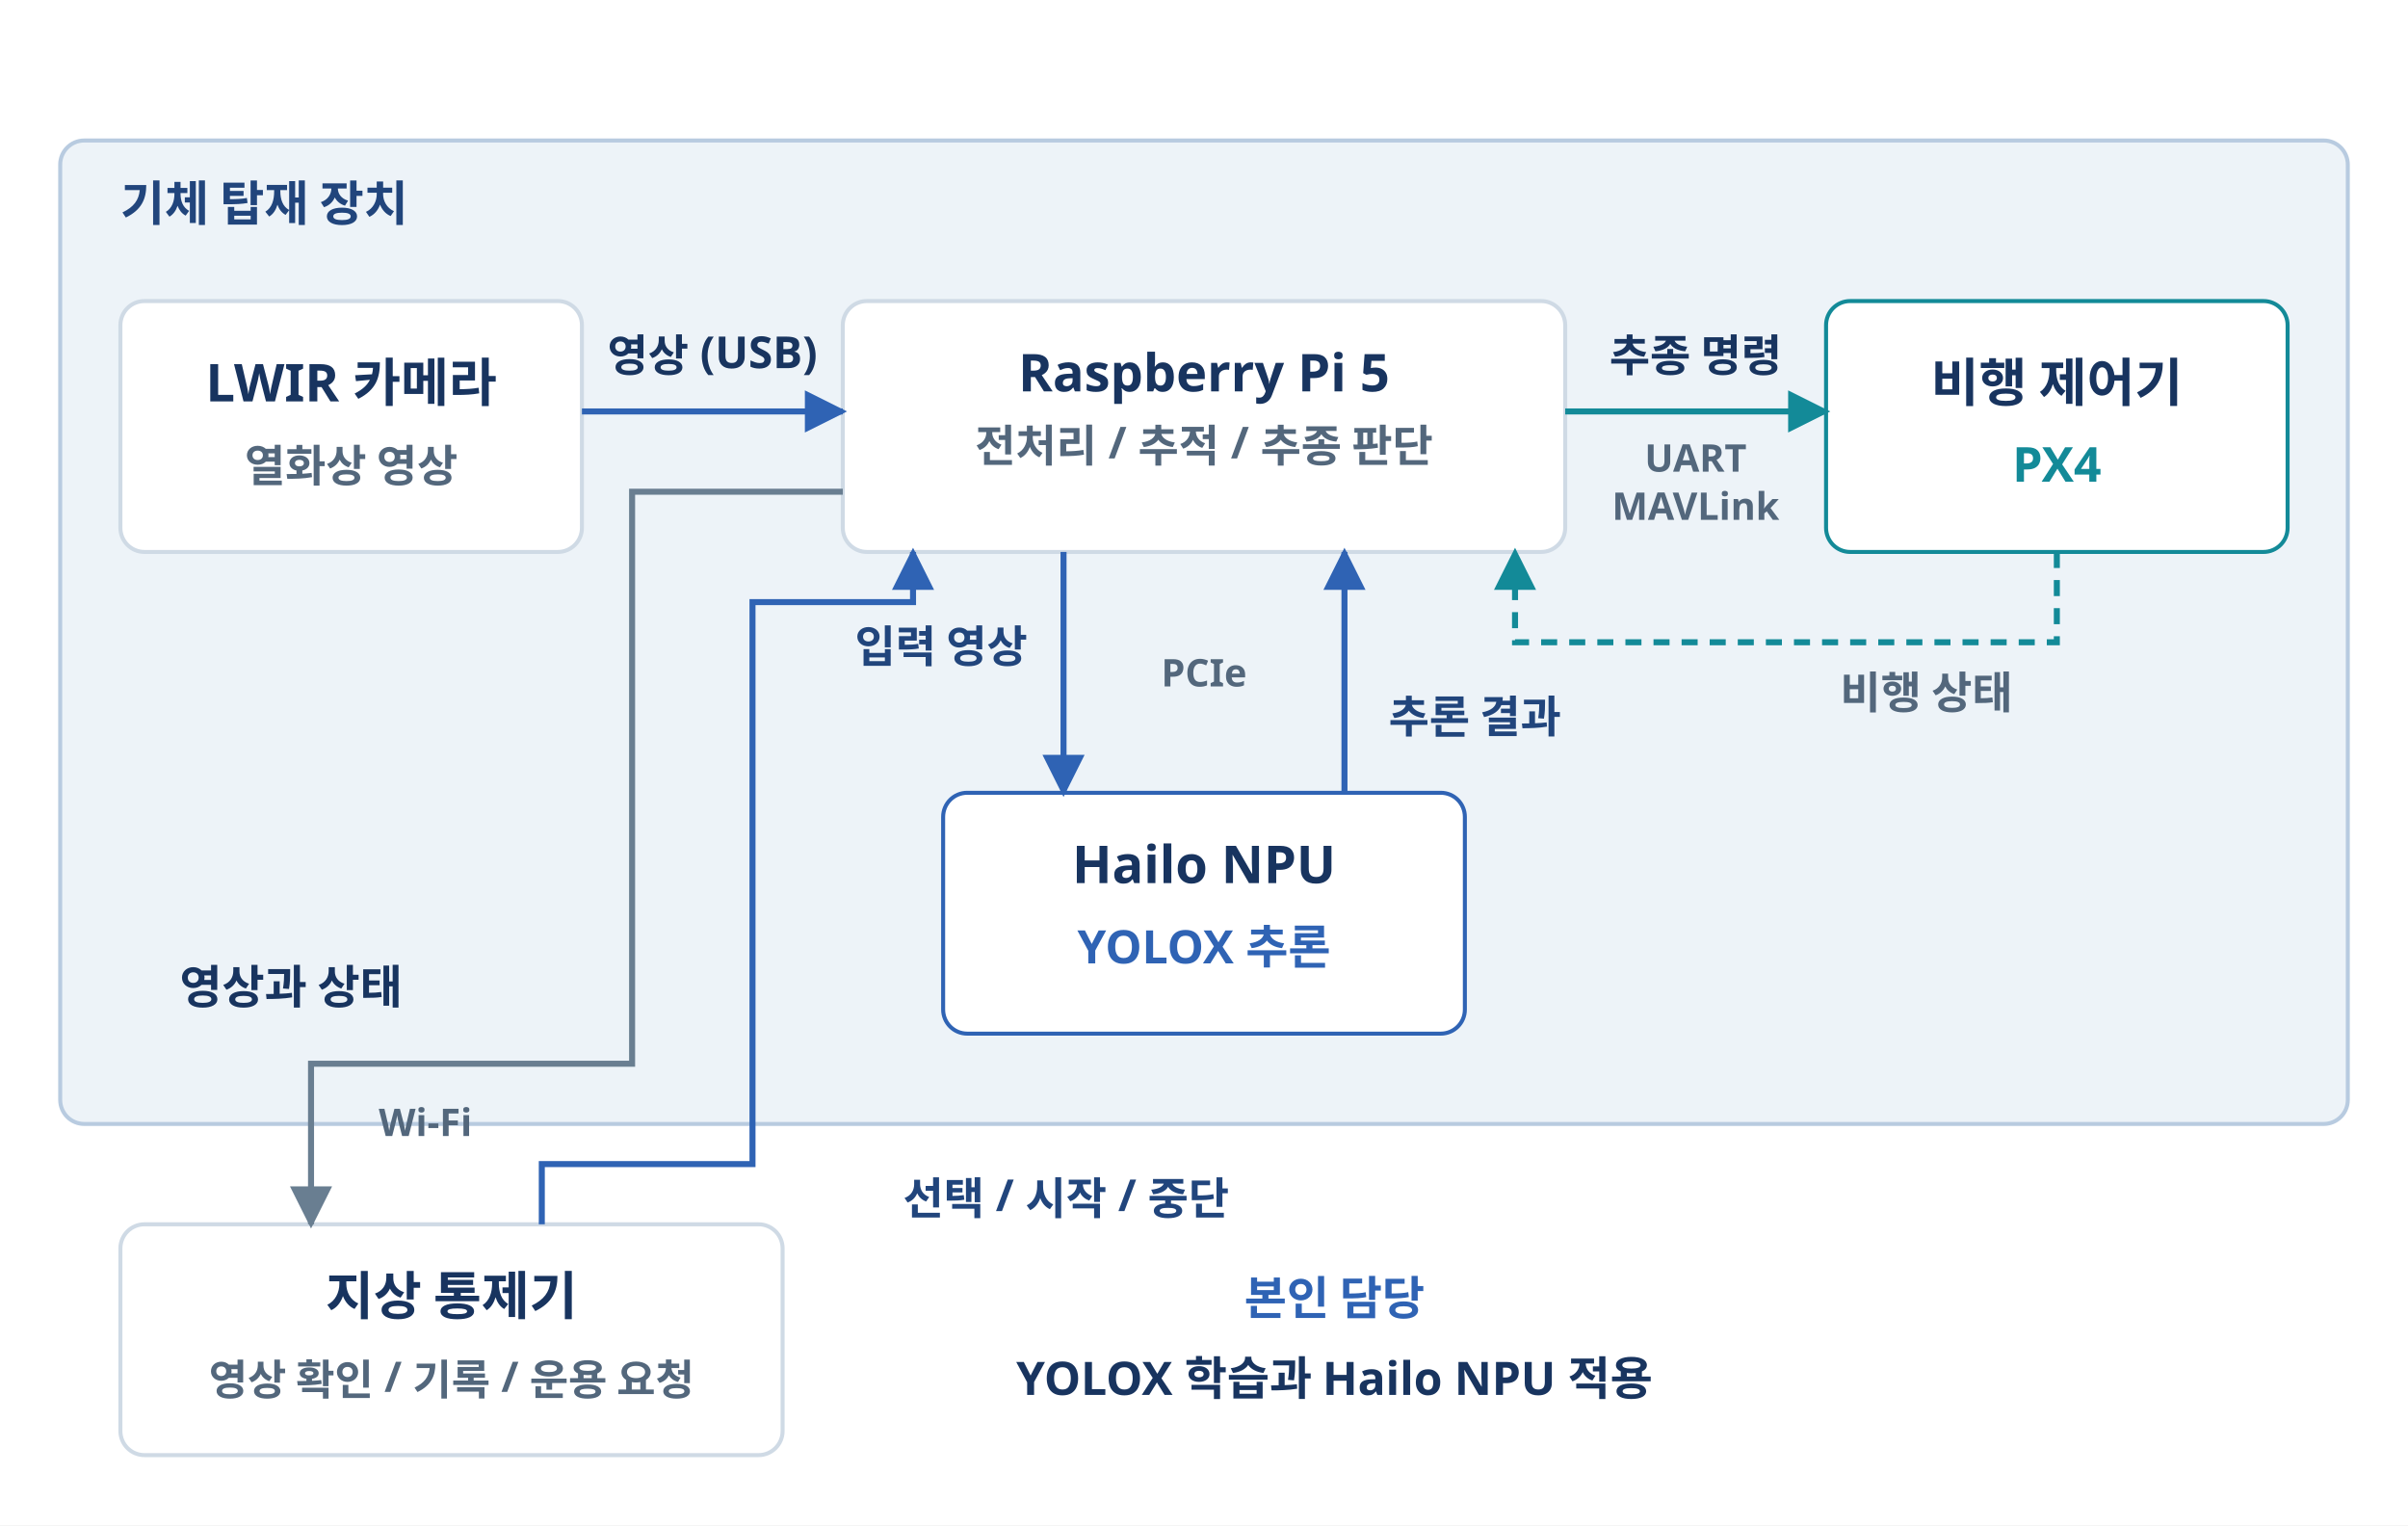
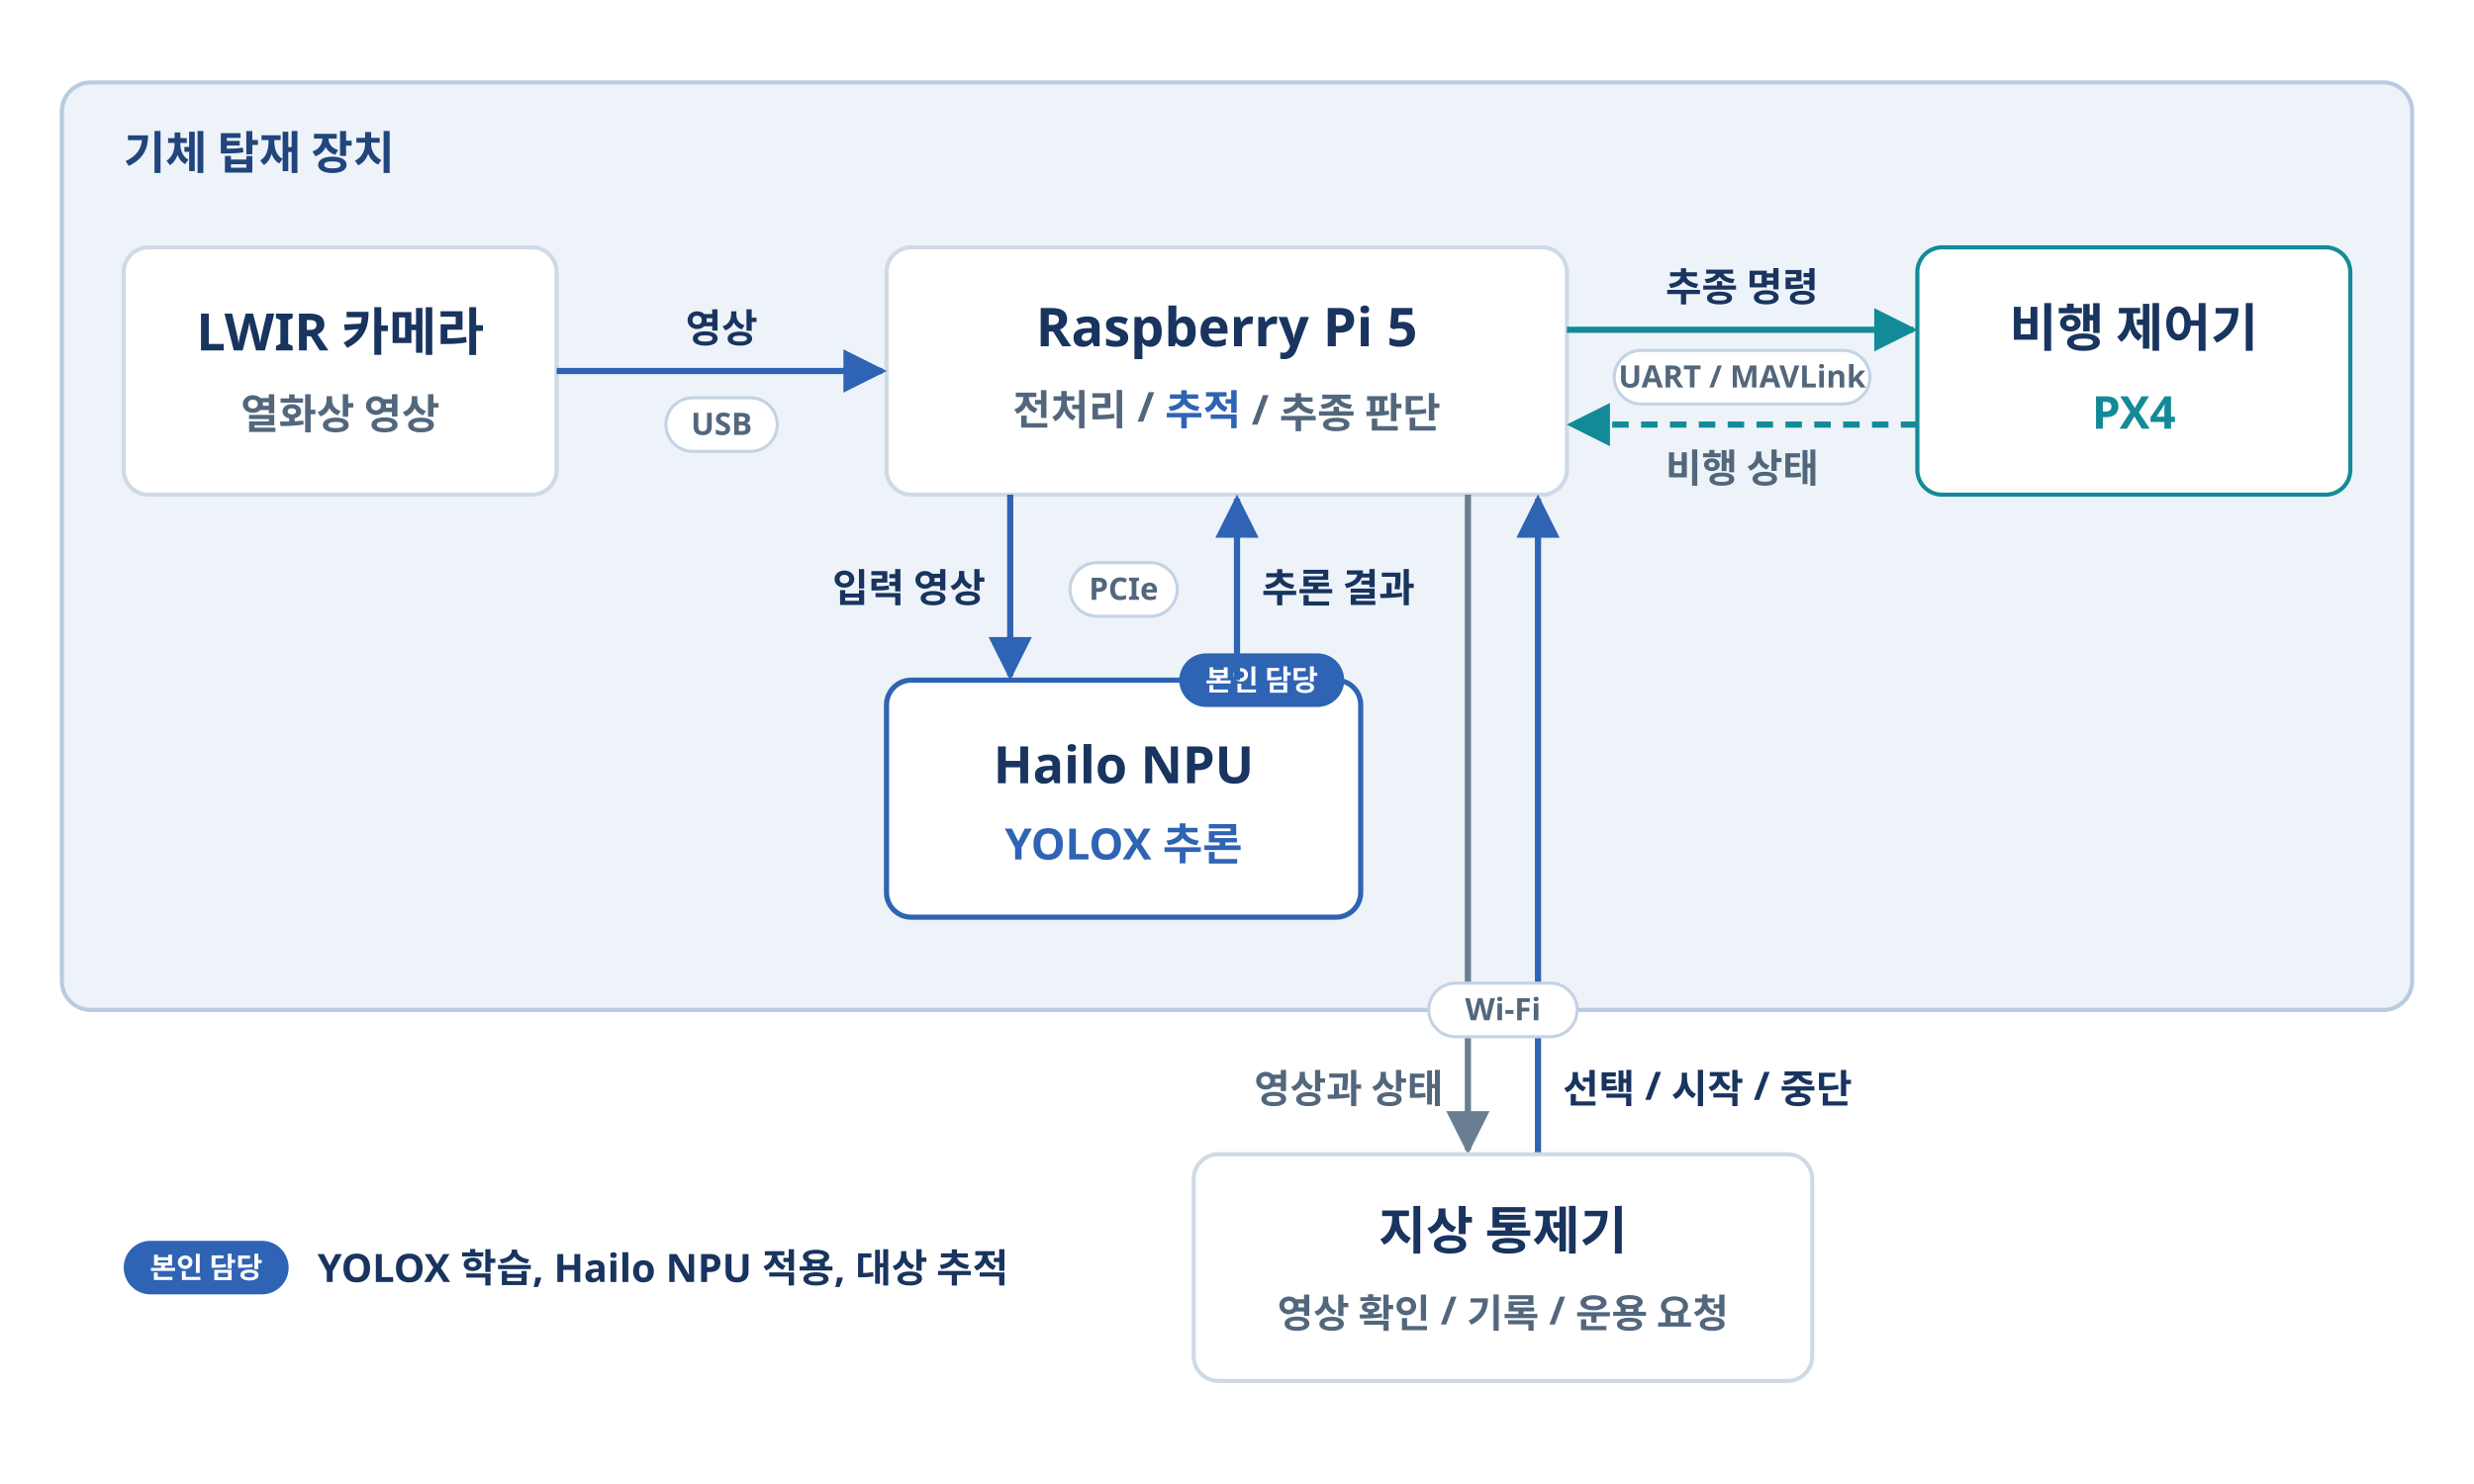
- <svg xmlns="http://www.w3.org/2000/svg" width="1200" height="760" viewBox="0 0 1200 760" role="img" aria-labelledby="title desc">
+ <svg xmlns="http://www.w3.org/2000/svg" width="1200" height="720" viewBox="0 0 1200 720" role="img" aria-labelledby="title desc">
  <defs>
    <marker id="blue" viewBox="0 0 10 10" refX="9" refY="5" markerWidth="7" markerHeight="7" orient="auto">
      <path d="M0 0 10 5 0 10Z" fill="#2f63b4" />
    </marker>
    <marker id="teal" viewBox="0 0 10 10" refX="9" refY="5" markerWidth="7" markerHeight="7" orient="auto">
      <path d="M0 0 10 5 0 10Z" fill="#138a98" />
    </marker>
    <marker id="gray" viewBox="0 0 10 10" refX="9" refY="5" markerWidth="7" markerHeight="7" orient="auto">
      <path d="M0 0 10 5 0 10Z" fill="#697e91" />
    </marker>
  </defs>
-   <style>text{font-family:Pretendard,"Noto Sans KR","Malgun Gothic",sans-serif;font-weight:650}</style>
-   <rect width="1200" height="760" fill="#fff" />
-   <rect x="30" y="70" width="1140" height="490" rx="12" fill="#edf3f8" stroke="#b8cbe0" stroke-width="2" />
-   <text x="60" y="110" text-anchor="start" font-size="24" fill="#21457c">기체 탑재 장치</text>
-   <rect x="60" y="150" width="230" height="125" rx="12" fill="#fff" stroke="#cfdae5" stroke-width="2" />
-   <text x="175" y="200" text-anchor="middle" font-size="26" fill="#18345f">LWIR 카메라</text>
-   <text x="175" y="240" text-anchor="middle" font-size="22" fill="#53677c">열화상 영상</text>
-   <rect x="420" y="150" width="360" height="125" rx="12" fill="#fff" stroke="#cfdae5" stroke-width="2" />
-   <text x="600" y="195" text-anchor="middle" font-size="26" fill="#18345f">Raspberry Pi 5</text>
-   <text x="600" y="230" text-anchor="middle" font-size="22" fill="#53677c">전처리 / 추적 / 추종 판단</text>
-   <rect x="910" y="150" width="230" height="125" rx="12" fill="#fff" stroke="#138a98" stroke-width="2" />
-   <text x="1025" y="200" text-anchor="middle" font-size="26" fill="#18345f">비행 제어기</text>
-   <text x="1025" y="240" text-anchor="middle" font-size="24" fill="#138a98">PX4</text>
-   <rect x="470" y="395" width="260" height="120" rx="12" fill="#fff" stroke="#2f63b4" stroke-width="2" />
-   <text x="600" y="440" text-anchor="middle" font-size="26" fill="#18345f">Hailo NPU</text>
-   <text x="600" y="480" text-anchor="middle" font-size="23" fill="#2f63b4">YOLOX 추론</text>
-   <path d="M290 205H420" fill="none" stroke="#2f63b4" stroke-width="3" marker-end="url(#blue)" />
-   <text x="355" y="185" text-anchor="middle" font-size="22" fill="#18345f">영상 (USB)</text>
-   <path d="M780 205H910" fill="none" stroke="#138a98" stroke-width="3" marker-end="url(#teal)" />
-   <text x="845" y="185" text-anchor="middle" font-size="22" fill="#18345f">추종 명령</text>
-   <path d="M1025 275V320H755V275" fill="none" stroke="#138a98" stroke-width="3" stroke-dasharray="8 6" marker-end="url(#teal)" />
-   <text x="960" y="353" text-anchor="middle" font-size="22" fill="#53677c">비행 상태</text>
-   <path d="M530 275V395" fill="none" stroke="#2f63b4" stroke-width="3" marker-end="url(#blue)" />
-   <text x="512" y="330" text-anchor="end" font-size="22" fill="#21457c">입력 영상</text>
-   <path d="M670 395V275" fill="none" stroke="#2f63b4" stroke-width="3" marker-end="url(#blue)" />
-   <text x="692" y="365" text-anchor="start" font-size="22" fill="#21457c">추론 결과</text>
-   <rect x="60" y="610" width="330" height="115" rx="12" fill="#fff" stroke="#cfdae5" stroke-width="2" />
-   <text x="225" y="655" text-anchor="middle" font-size="26" fill="#18345f">지상 통제기</text>
-   <text x="225" y="695" text-anchor="middle" font-size="21" fill="#53677c">영상 확인 / 기록 / 운용 요청</text>
-   <path d="M420 245H315V530H155V610" fill="none" stroke="#697e91" stroke-width="3" marker-end="url(#gray)" />
-   <text x="145" y="500" text-anchor="middle" font-size="23" fill="#18345f">영상과 상태</text>
-   <path d="M270 610V580H375V300H455V275" fill="none" stroke="#2f63b4" stroke-width="3" marker-end="url(#blue)" />
-   <text x="450" y="605" text-anchor="start" font-size="22" fill="#21457c">선택 / 시작 / 중단</text>
-   <text x="665" y="655" text-anchor="middle" font-size="23" fill="#2f63b4">본인 담당</text>
-   <text x="665" y="695" text-anchor="middle" font-size="23" fill="#18345f">YOLOX 학습과 Hailo NPU 적용</text>
-   <g font-size="19" fill="#53677c">
-     <text x="845" y="235" text-anchor="middle">UART</text>
-     <text x="845" y="259" text-anchor="middle">MAVLink</text>
-     <text x="600" y="342" text-anchor="middle">PCIe</text>
-     <text x="212" y="566" text-anchor="middle">Wi-Fi</text>
-   </g>
+   <style>text{font-family:Pretendard,"Noto Sans KR","Malgun Gothic",sans-serif;font-weight:650}.pill{fill:#fff;stroke:#c4d3e3;stroke-width:1.5}.pill-text{font-size:15px;fill:#53677c;font-weight:700}.label{font-size:19px;fill:#18345f}.sub{font-size:20px;fill:#53677c}</style>
+   <rect width="1200" height="720" fill="#fff" />
+   <rect x="30" y="40" width="1140" height="450" rx="14" fill="#edf3f8" stroke="#b8cbe0" stroke-width="2" />
+   <text x="60" y="82" font-size="22" fill="#21457c">기체 탑재 장치</text>
+   <rect x="60" y="120" width="210" height="120" rx="12" fill="#fff" stroke="#cfdae5" stroke-width="2" />
+   <text x="165" y="170" text-anchor="middle" font-size="25" fill="#18345f">LWIR 카메라</text>
+   <text x="165" y="208" text-anchor="middle" class="sub">열화상 영상</text>
+   <rect x="430" y="120" width="330" height="120" rx="12" fill="#fff" stroke="#cfdae5" stroke-width="2" />
+   <text x="595" y="168" text-anchor="middle" font-size="26" fill="#18345f">Raspberry Pi 5</text>
+   <text x="595" y="206" text-anchor="middle" class="sub">전처리 / <tspan fill="#2f63b4" font-weight="800">추적</tspan> / 추종 판단</text>
+   <rect x="930" y="120" width="210" height="120" rx="12" fill="#fff" stroke="#138a98" stroke-width="2" />
+   <text x="1035" y="168" text-anchor="middle" font-size="25" fill="#18345f">비행 제어기</text>
+   <text x="1035" y="208" text-anchor="middle" font-size="22" fill="#138a98">PX4</text>
+   <rect x="430" y="330" width="230" height="115" rx="12" fill="#fff" stroke="#2f63b4" stroke-width="2.5" />
+   <text x="545" y="380" text-anchor="middle" font-size="25" fill="#18345f">Hailo NPU</text>
+   <text x="545" y="417" text-anchor="middle" font-size="21" fill="#2f63b4">YOLOX 추론</text>
+   <rect x="572" y="317" width="80" height="26" rx="13" fill="#2f63b4" />
+   <text x="612" y="335" text-anchor="middle" font-size="14" fill="#fff">본인 담당</text>
+   <path d="M270 180H428" fill="none" stroke="#2f63b4" stroke-width="3" marker-end="url(#blue)" />
+   <text x="350" y="166" text-anchor="middle" class="label">영상</text>
+   <rect x="323" y="193" width="54" height="26" rx="13" class="pill" />
+   <text x="350" y="211" text-anchor="middle" class="pill-text">USB</text>
+   <path d="M760 160H928" fill="none" stroke="#138a98" stroke-width="3" marker-end="url(#teal)" />
+   <path d="M930 206H762" fill="none" stroke="#138a98" stroke-width="3" stroke-dasharray="8 6" marker-end="url(#teal)" />
+   <text x="845" y="146" text-anchor="middle" class="label">추종 명령</text>
+   <text x="845" y="234" text-anchor="middle" font-size="19" fill="#53677c">비행 상태</text>
+   <rect x="783" y="170" width="124" height="26" rx="13" class="pill" />
+   <text x="845" y="188" text-anchor="middle" class="pill-text">UART / MAVLink</text>
+   <path d="M490 240V328" fill="none" stroke="#2f63b4" stroke-width="3" marker-end="url(#blue)" />
+   <path d="M600 330V242" fill="none" stroke="#2f63b4" stroke-width="3" marker-end="url(#blue)" />
+   <text x="478" y="292" text-anchor="end" class="label">입력 영상</text>
+   <text x="612" y="292" text-anchor="start" class="label">추론 결과</text>
+   <rect x="519" y="273" width="52" height="26" rx="13" class="pill" />
+   <text x="545" y="291" text-anchor="middle" class="pill-text">PCIe</text>
+   <path d="M712 240V558" fill="none" stroke="#697e91" stroke-width="3" marker-end="url(#gray)" />
+   <path d="M746 560V242" fill="none" stroke="#2f63b4" stroke-width="3" marker-end="url(#blue)" />
+   <rect x="693" y="477" width="72" height="26" rx="13" class="pill" />
+   <text x="729" y="495" text-anchor="middle" class="pill-text">Wi-Fi</text>
+   <text x="700" y="535" text-anchor="end" font-size="19" fill="#53677c">영상과 상태</text>
+   <text x="758" y="535" text-anchor="start" class="label">선택 / 시작 / 중단</text>
+   <rect x="579" y="560" width="300" height="110" rx="12" fill="#fff" stroke="#cfdae5" stroke-width="2" />
+   <text x="729" y="606" text-anchor="middle" font-size="25" fill="#18345f">지상 통제기</text>
+   <text x="729" y="644" text-anchor="middle" font-size="19" fill="#53677c">영상 확인 / 기록 / 운용 요청</text>
+   <rect x="60" y="602" width="80" height="26" rx="13" fill="#2f63b4" />
+   <text x="100" y="620" text-anchor="middle" font-size="14" fill="#fff">본인 담당</text>
+   <text x="154" y="622" text-anchor="start" font-size="19" fill="#18345f">YOLOX 학습, Hailo NPU 적용, 대상 추적</text>
</svg>
